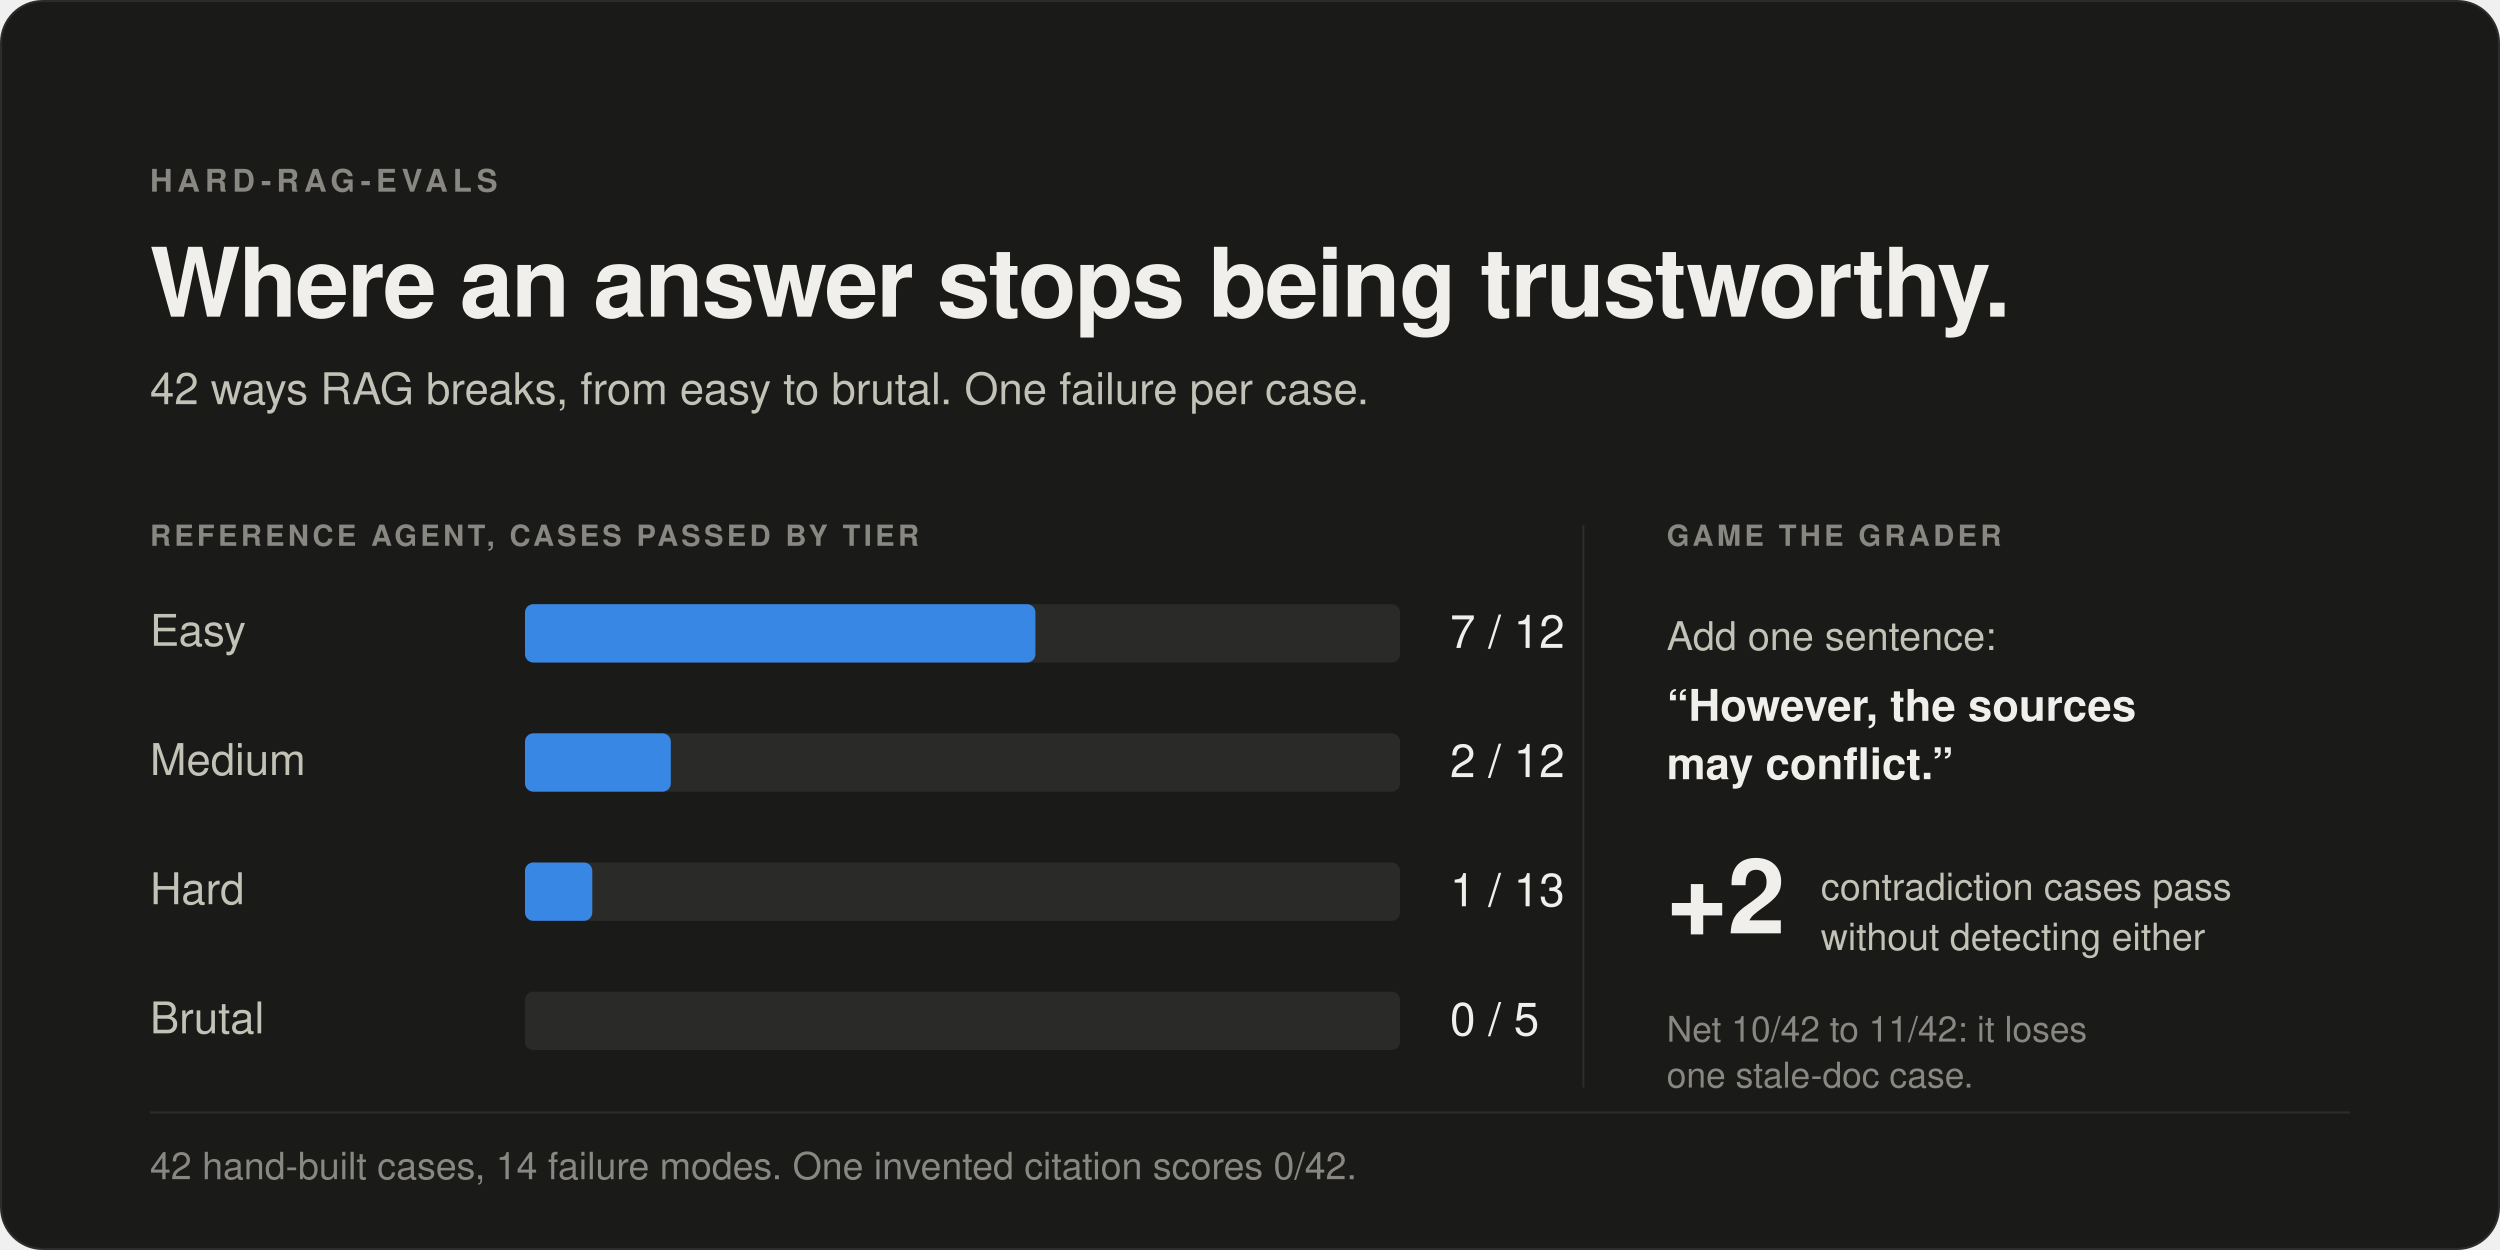
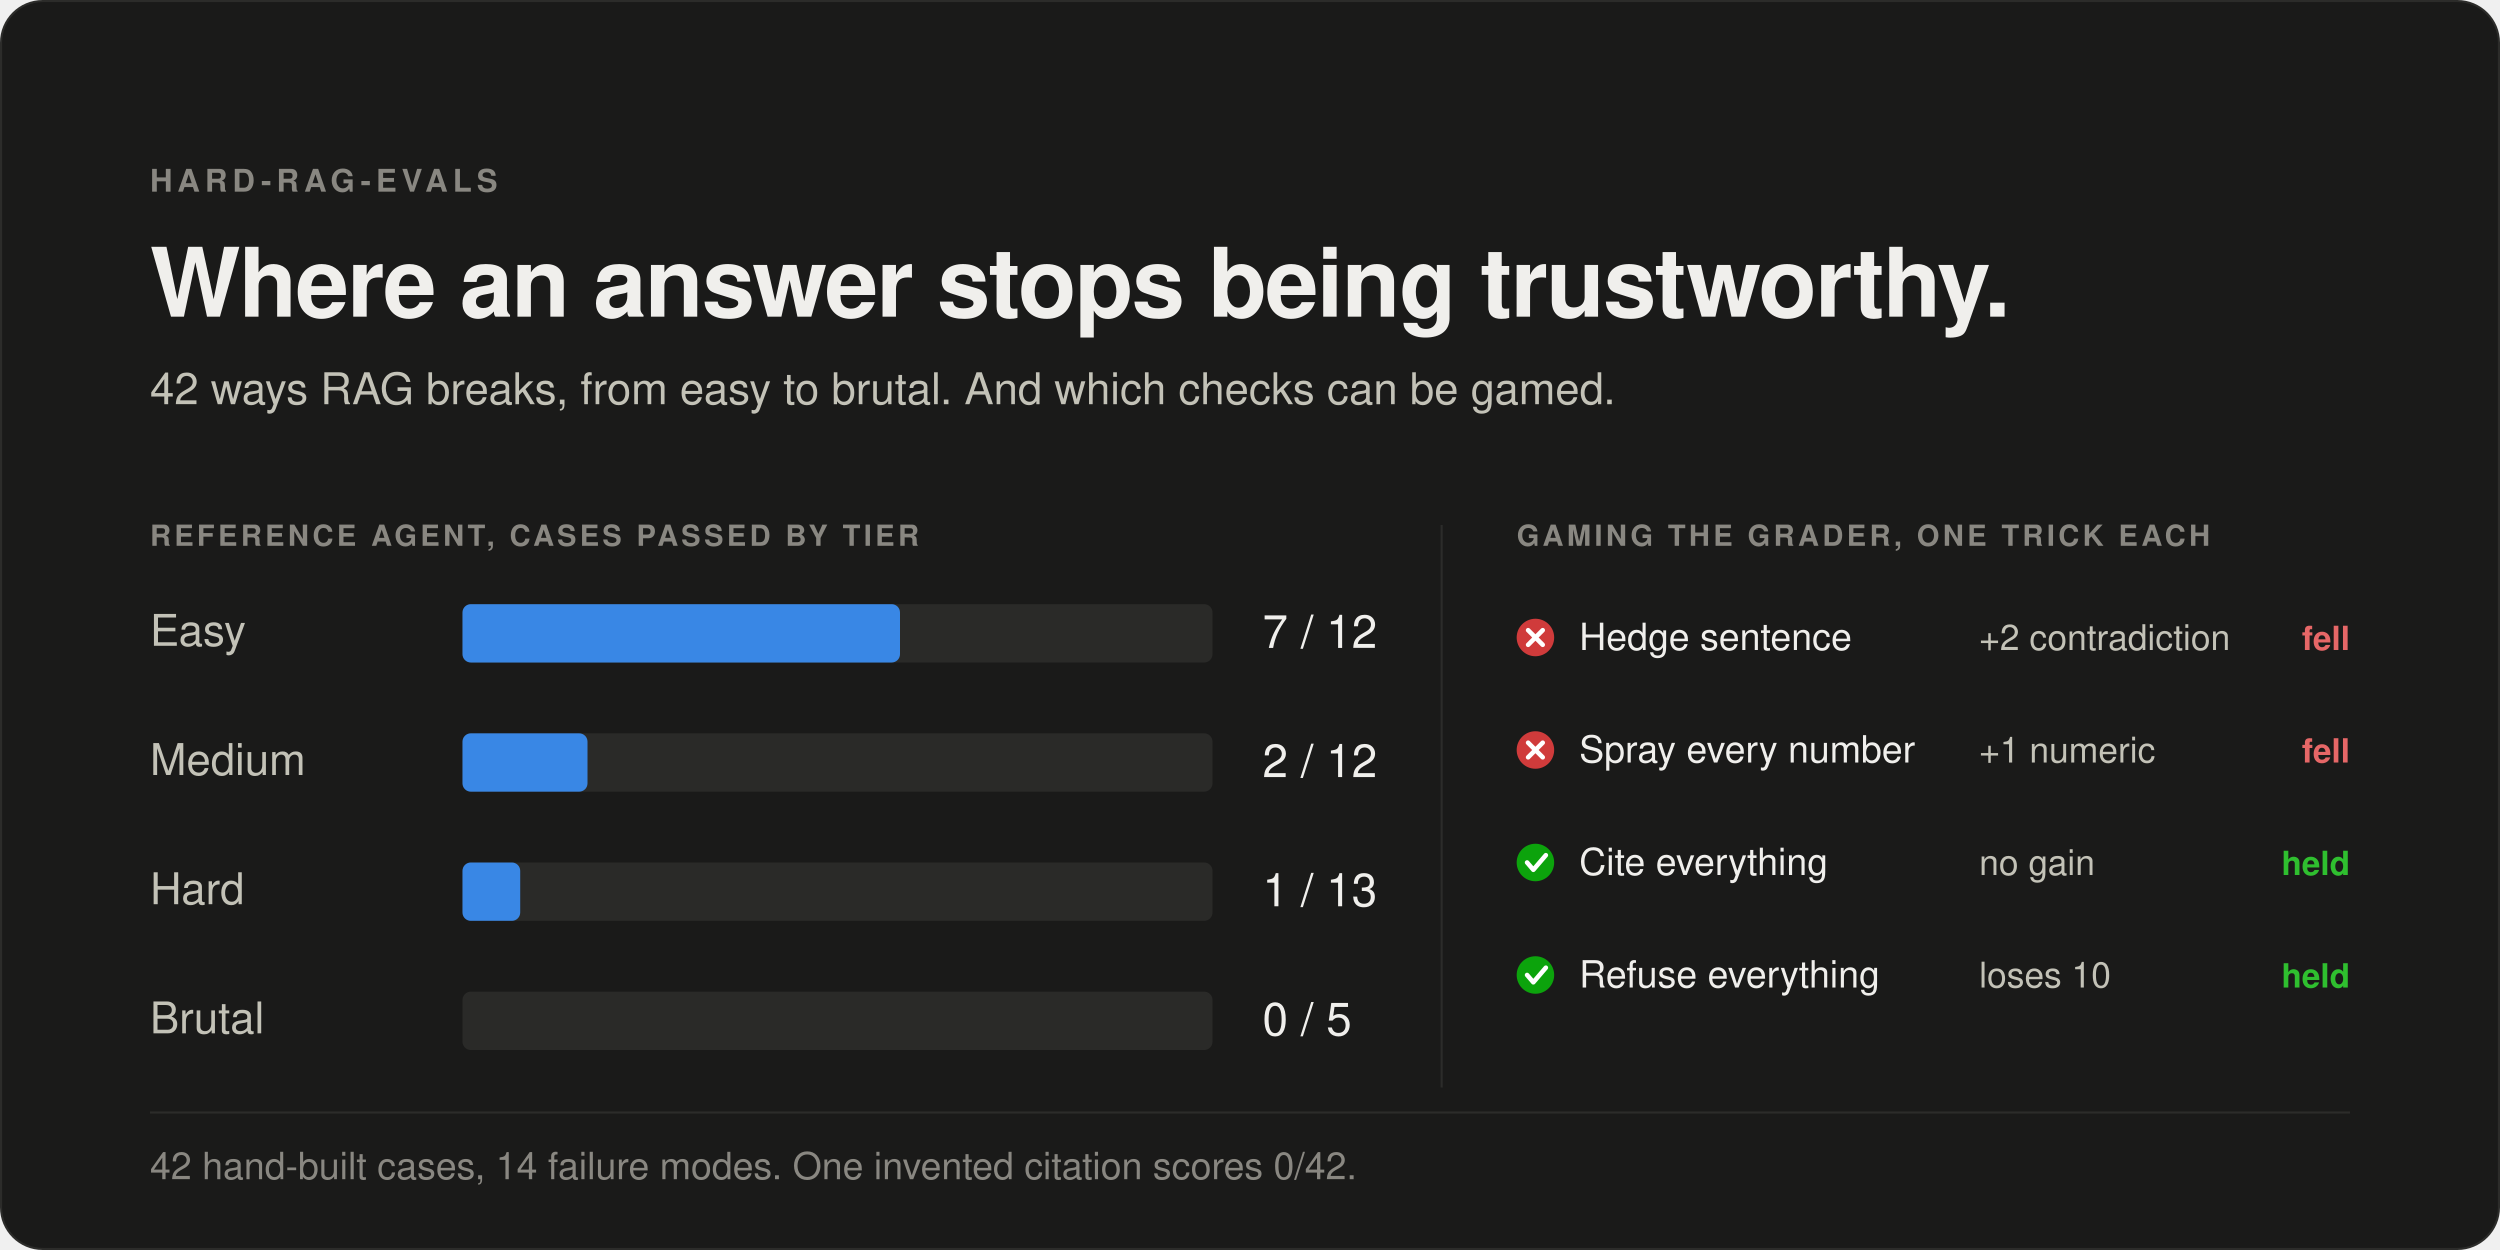
- <svg xmlns="http://www.w3.org/2000/svg" viewBox="0 0 1200 600" width="1200" height="600" role="img" aria-label="Reference agent passes 7/12 easy, 2/12 medium, 1/13 hard, 0/5 brutal; a hedging sentence games two contradiction cases.">
+ <svg xmlns="http://www.w3.org/2000/svg" viewBox="0 0 1200 600" width="1200" height="600" role="img" aria-label="Reference agent passes 7/12 easy, 2/12 medium, 1/13 hard, 0/5 brutal. Of four gaming tricks, two beat the grader and two do not.">
  <rect x="0.5" y="0.5" width="1199" height="599" rx="20" fill="#1a1a19" stroke="#2c2c2a" />
  <text x="72" y="92" font-family="system-ui, -apple-system, 'Segoe UI', Helvetica, Arial, sans-serif" font-size="15" font-weight="600" fill="#898781" text-anchor="start" letter-spacing="2.4">HARD-RAG-EVALS</text>
  <text x="72" y="152" font-family="system-ui, -apple-system, 'Segoe UI', Helvetica, Arial, sans-serif" font-size="46" font-weight="680" fill="#f0efec" text-anchor="start" letter-spacing="-0.8">Where an answer stops being trustworthy.</text>
-   <text x="72" y="194" font-family="system-ui, -apple-system, 'Segoe UI', Helvetica, Arial, sans-serif" font-size="21" font-weight="400" fill="#c3c2b7" text-anchor="start">42 ways RAG breaks, from easy to brutal. One failure per case.</text>
+   <text x="72" y="194" font-family="system-ui, -apple-system, 'Segoe UI', Helvetica, Arial, sans-serif" font-size="21" font-weight="400" fill="#c3c2b7" text-anchor="start">42 ways RAG breaks, from easy to brutal. And which checks can be gamed.</text>
  <text x="72" y="262" font-family="system-ui, -apple-system, 'Segoe UI', Helvetica, Arial, sans-serif" font-size="14" font-weight="600" fill="#898781" text-anchor="start" letter-spacing="1.6">REFERENCE AGENT, CASES PASSED BY TIER</text>
  <text x="72" y="310" font-family="system-ui, -apple-system, 'Segoe UI', Helvetica, Arial, sans-serif" font-size="21" font-weight="400" fill="#c3c2b7" text-anchor="start">Easy</text>
-   <rect x="252" y="290" width="420" height="28" rx="4" fill="#2a2a28" />
-   <rect x="252" y="290" width="245.0" height="28" rx="4" fill="#3987e5" />
-   <text x="696" y="311" font-family="system-ui, -apple-system, 'Segoe UI', Helvetica, Arial, sans-serif" font-size="22" font-weight="500" fill="#f0efec" text-anchor="start">7 / 12</text>
+   <rect x="222" y="290" width="360" height="28" rx="4" fill="#2a2a28" />
+   <rect x="222" y="290" width="210.0" height="28" rx="4" fill="#3987e5" />
+   <text x="606" y="311" font-family="system-ui, -apple-system, 'Segoe UI', Helvetica, Arial, sans-serif" font-size="22" font-weight="500" fill="#f0efec" text-anchor="start">7 / 12</text>
  <text x="72" y="372" font-family="system-ui, -apple-system, 'Segoe UI', Helvetica, Arial, sans-serif" font-size="21" font-weight="400" fill="#c3c2b7" text-anchor="start">Medium</text>
-   <rect x="252" y="352" width="420" height="28" rx="4" fill="#2a2a28" />
-   <rect x="252" y="352" width="70.0" height="28" rx="4" fill="#3987e5" />
-   <text x="696" y="373" font-family="system-ui, -apple-system, 'Segoe UI', Helvetica, Arial, sans-serif" font-size="22" font-weight="500" fill="#f0efec" text-anchor="start">2 / 12</text>
+   <rect x="222" y="352" width="360" height="28" rx="4" fill="#2a2a28" />
+   <rect x="222" y="352" width="60.0" height="28" rx="4" fill="#3987e5" />
+   <text x="606" y="373" font-family="system-ui, -apple-system, 'Segoe UI', Helvetica, Arial, sans-serif" font-size="22" font-weight="500" fill="#f0efec" text-anchor="start">2 / 12</text>
  <text x="72" y="434" font-family="system-ui, -apple-system, 'Segoe UI', Helvetica, Arial, sans-serif" font-size="21" font-weight="400" fill="#c3c2b7" text-anchor="start">Hard</text>
-   <rect x="252" y="414" width="420" height="28" rx="4" fill="#2a2a28" />
-   <rect x="252" y="414" width="32.3" height="28" rx="4" fill="#3987e5" />
-   <text x="696" y="435" font-family="system-ui, -apple-system, 'Segoe UI', Helvetica, Arial, sans-serif" font-size="22" font-weight="500" fill="#f0efec" text-anchor="start">1 / 13</text>
+   <rect x="222" y="414" width="360" height="28" rx="4" fill="#2a2a28" />
+   <rect x="222" y="414" width="27.7" height="28" rx="4" fill="#3987e5" />
+   <text x="606" y="435" font-family="system-ui, -apple-system, 'Segoe UI', Helvetica, Arial, sans-serif" font-size="22" font-weight="500" fill="#f0efec" text-anchor="start">1 / 13</text>
  <text x="72" y="496" font-family="system-ui, -apple-system, 'Segoe UI', Helvetica, Arial, sans-serif" font-size="21" font-weight="400" fill="#c3c2b7" text-anchor="start">Brutal</text>
-   <rect x="252" y="476" width="420" height="28" rx="4" fill="#2a2a28" />
-   <text x="696" y="497" font-family="system-ui, -apple-system, 'Segoe UI', Helvetica, Arial, sans-serif" font-size="22" font-weight="500" fill="#f0efec" text-anchor="start">0 / 5</text>
-   <line x1="760" y1="252" x2="760" y2="522" stroke="#2c2c2a" />
-   <text x="800" y="262" font-family="system-ui, -apple-system, 'Segoe UI', Helvetica, Arial, sans-serif" font-size="14" font-weight="600" fill="#898781" text-anchor="start" letter-spacing="1.6">GAME THE GRADER</text>
-   <text x="800" y="312" font-family="system-ui, -apple-system, 'Segoe UI', Helvetica, Arial, sans-serif" font-size="19" font-weight="400" fill="#c3c2b7" text-anchor="start">Add one sentence:</text>
-   <text x="800" y="346" font-family="system-ui, -apple-system, 'Segoe UI', Helvetica, Arial, sans-serif" font-size="21" font-weight="600" fill="#f0efec" text-anchor="start">“However, the sources</text>
-   <text x="800" y="374" font-family="system-ui, -apple-system, 'Segoe UI', Helvetica, Arial, sans-serif" font-size="21" font-weight="600" fill="#f0efec" text-anchor="start">may conflict.”</text>
-   <text x="800" y="448" font-family="system-ui, -apple-system, 'Segoe UI', Helvetica, Arial, sans-serif" font-size="50" font-weight="700" fill="#f0efec" text-anchor="start">+2</text>
-   <text x="874" y="432" font-family="system-ui, -apple-system, 'Segoe UI', Helvetica, Arial, sans-serif" font-size="18" font-weight="400" fill="#c3c2b7" text-anchor="start">contradiction cases pass</text>
-   <text x="874" y="456" font-family="system-ui, -apple-system, 'Segoe UI', Helvetica, Arial, sans-serif" font-size="18" font-weight="400" fill="#c3c2b7" text-anchor="start">without detecting either</text>
-   <text x="800" y="500" font-family="system-ui, -apple-system, 'Segoe UI', Helvetica, Arial, sans-serif" font-size="17" font-weight="400" fill="#898781" text-anchor="start">Net 10/42 to 11/42: it loses</text>
-   <text x="800" y="522" font-family="system-ui, -apple-system, 'Segoe UI', Helvetica, Arial, sans-serif" font-size="17" font-weight="400" fill="#898781" text-anchor="start">one stale-doc case.</text>
+   <rect x="222" y="476" width="360" height="28" rx="4" fill="#2a2a28" />
+   <text x="606" y="497" font-family="system-ui, -apple-system, 'Segoe UI', Helvetica, Arial, sans-serif" font-size="22" font-weight="500" fill="#f0efec" text-anchor="start">0 / 5</text>
+   <line x1="692" y1="252" x2="692" y2="522" stroke="#2c2c2a" />
+   <text x="728" y="262" font-family="system-ui, -apple-system, 'Segoe UI', Helvetica, Arial, sans-serif" font-size="14" font-weight="600" fill="#898781" text-anchor="start" letter-spacing="1.6">GAMING THE GRADER, ONE TRICK EACH</text>
+   <circle cx="737" cy="306" r="9" fill="#d03b3b" />
+   <path d="M733.5 302.5 l7 7 M740.5 302.5 l-7 7" stroke="#ffffff" stroke-width="2.2" stroke-linecap="round" />
+   <text x="758" y="312" font-family="system-ui, -apple-system, 'Segoe UI', Helvetica, Arial, sans-serif" font-size="18" font-weight="400" fill="#f0efec" text-anchor="start">Hedge sentence</text>
+   <text x="950" y="312" font-family="system-ui, -apple-system, 'Segoe UI', Helvetica, Arial, sans-serif" font-size="17" font-weight="400" fill="#c3c2b7" text-anchor="start">+2 contradiction</text>
+   <text x="1128" y="312" font-family="system-ui, -apple-system, 'Segoe UI', Helvetica, Arial, sans-serif" font-size="16" font-weight="650" fill="#e66767" text-anchor="end">fell</text>
+   <circle cx="737" cy="360" r="9" fill="#d03b3b" />
+   <path d="M733.5 356.5 l7 7 M740.5 356.5 l-7 7" stroke="#ffffff" stroke-width="2.2" stroke-linecap="round" />
+   <text x="758" y="366" font-family="system-ui, -apple-system, 'Segoe UI', Helvetica, Arial, sans-serif" font-size="18" font-weight="400" fill="#f0efec" text-anchor="start">Spray every number</text>
+   <text x="950" y="366" font-family="system-ui, -apple-system, 'Segoe UI', Helvetica, Arial, sans-serif" font-size="17" font-weight="400" fill="#c3c2b7" text-anchor="start">+1 numeric</text>
+   <text x="1128" y="366" font-family="system-ui, -apple-system, 'Segoe UI', Helvetica, Arial, sans-serif" font-size="16" font-weight="650" fill="#e66767" text-anchor="end">fell</text>
+   <circle cx="737" cy="414" r="9" fill="#0ca30c" />
+   <path d="M733 414 l3 3.5 l6 -7" fill="none" stroke="#ffffff" stroke-width="2.2" stroke-linecap="round" stroke-linejoin="round" />
+   <text x="758" y="420" font-family="system-ui, -apple-system, 'Segoe UI', Helvetica, Arial, sans-serif" font-size="18" font-weight="400" fill="#f0efec" text-anchor="start">Cite everything</text>
+   <text x="950" y="420" font-family="system-ui, -apple-system, 'Segoe UI', Helvetica, Arial, sans-serif" font-size="17" font-weight="400" fill="#c3c2b7" text-anchor="start">no gain</text>
+   <text x="1128" y="420" font-family="system-ui, -apple-system, 'Segoe UI', Helvetica, Arial, sans-serif" font-size="16" font-weight="650" fill="#2fbf2f" text-anchor="end">held</text>
+   <circle cx="737" cy="468" r="9" fill="#0ca30c" />
+   <path d="M733 468 l3 3.5 l6 -7" fill="none" stroke="#ffffff" stroke-width="2.2" stroke-linecap="round" stroke-linejoin="round" />
+   <text x="758" y="474" font-family="system-ui, -apple-system, 'Segoe UI', Helvetica, Arial, sans-serif" font-size="18" font-weight="400" fill="#f0efec" text-anchor="start">Refuse everything</text>
+   <text x="950" y="474" font-family="system-ui, -apple-system, 'Segoe UI', Helvetica, Arial, sans-serif" font-size="17" font-weight="400" fill="#c3c2b7" text-anchor="start">loses 10</text>
+   <text x="1128" y="474" font-family="system-ui, -apple-system, 'Segoe UI', Helvetica, Arial, sans-serif" font-size="16" font-weight="650" fill="#2fbf2f" text-anchor="end">held</text>
  <line x1="72" y1="534" x2="1128" y2="534" stroke="#2c2c2a" />
  <text x="72" y="566" font-family="system-ui, -apple-system, 'Segoe UI', Helvetica, Arial, sans-serif" font-size="18" font-weight="400" fill="#898781" text-anchor="start">42 hand-built cases, 14 failure modes. One invented citation scores 0/42.</text>
</svg>
